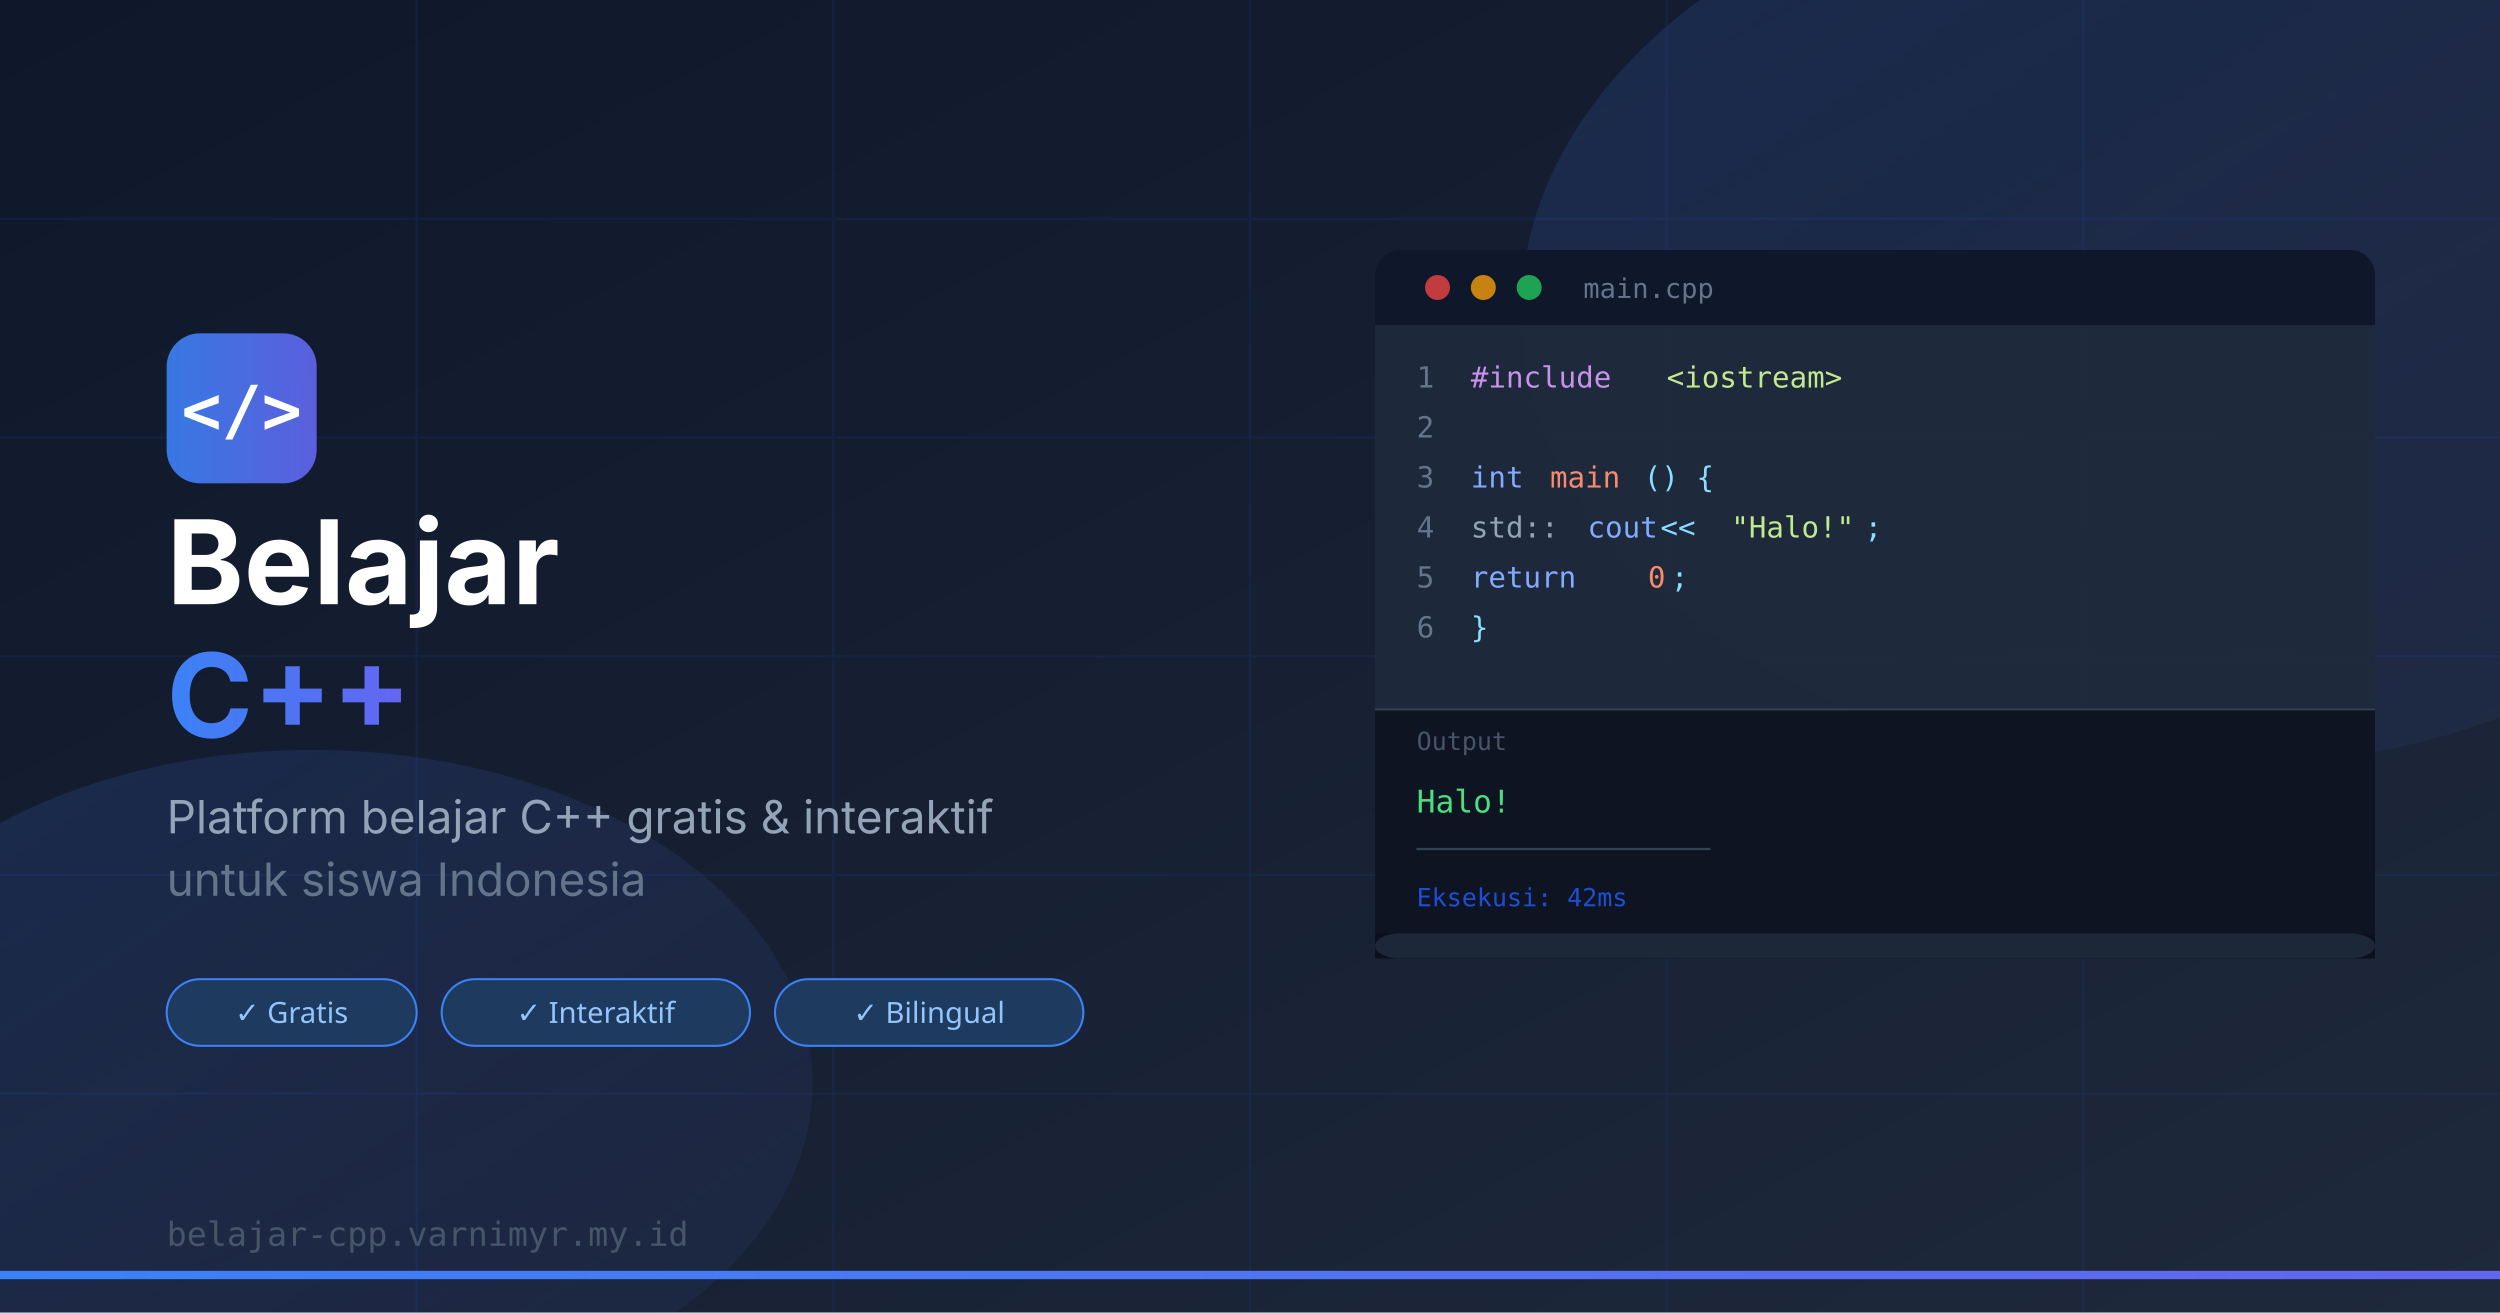
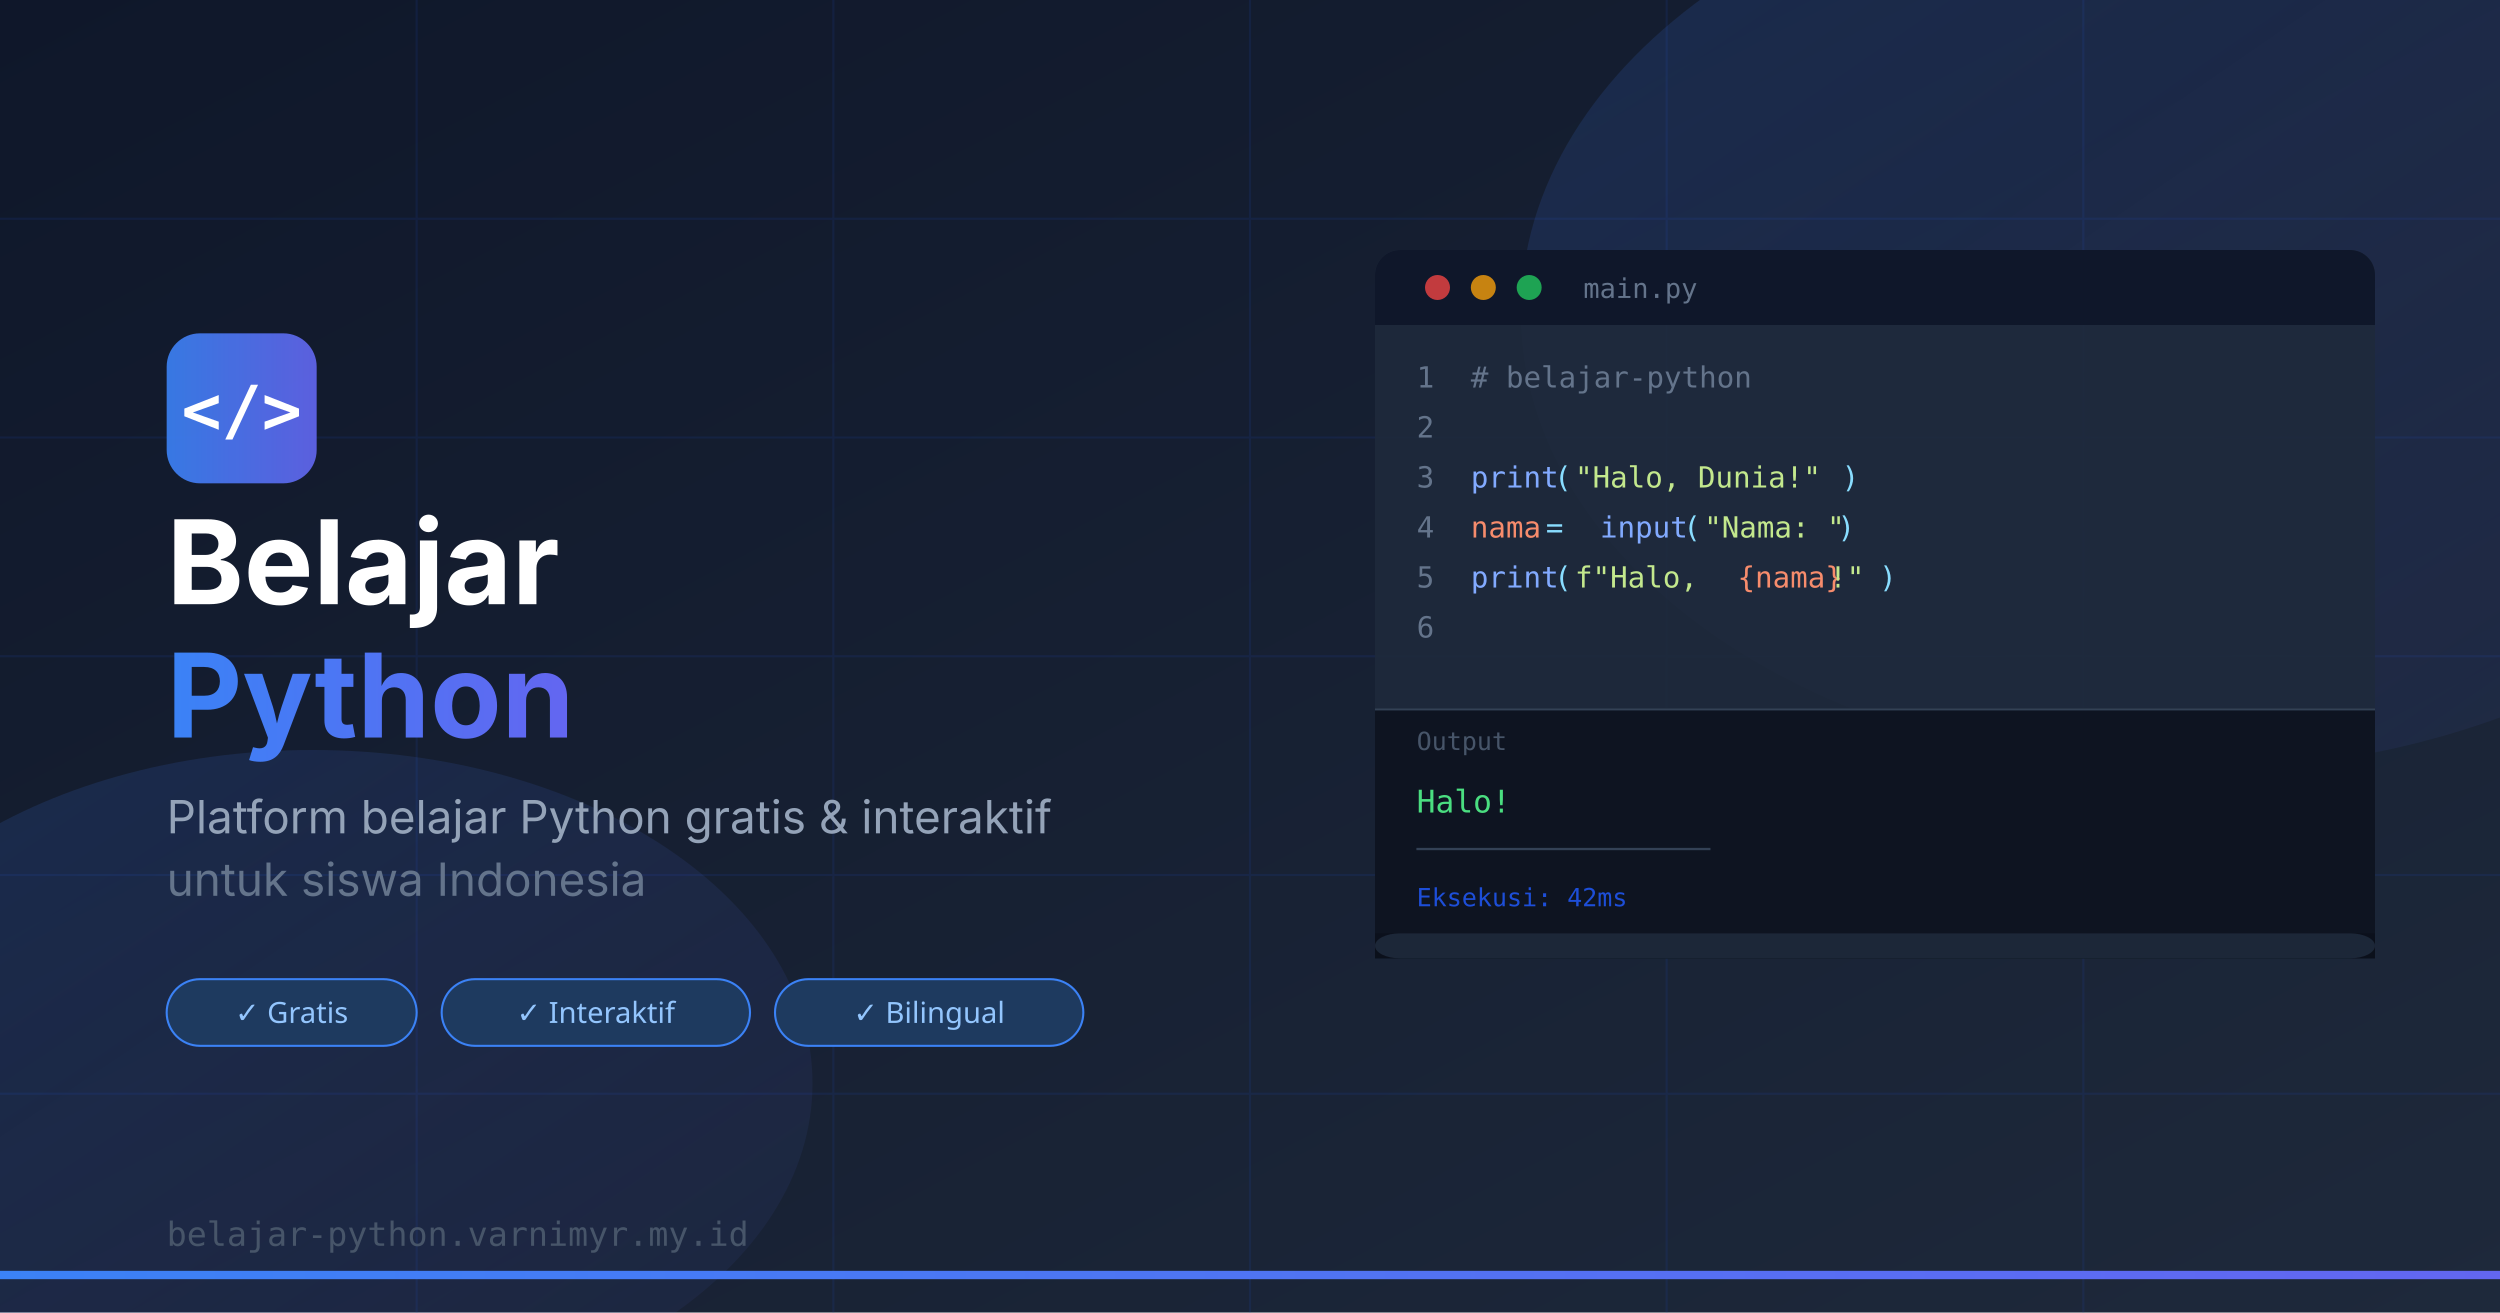
<svg xmlns="http://www.w3.org/2000/svg" width="1200" height="630" viewBox="0 0 1200 630">
  <defs>
    <linearGradient id="bg" x1="0%" y1="0%" x2="100%" y2="100%">
      <stop offset="0%" style="stop-color:#0f172a" />
      <stop offset="100%" style="stop-color:#1e293b" />
    </linearGradient>
    <linearGradient id="accent" x1="0%" y1="0%" x2="100%" y2="0%">
      <stop offset="0%" style="stop-color:#3b82f6" />
      <stop offset="100%" style="stop-color:#6366f1" />
    </linearGradient>
    <linearGradient id="glow" x1="0%" y1="0%" x2="100%" y2="100%">
      <stop offset="0%" style="stop-color:#3b82f6;stop-opacity:0.15" />
      <stop offset="100%" style="stop-color:#6366f1;stop-opacity:0.05" />
    </linearGradient>
  </defs>
  <rect width="1200" height="630" fill="url(#bg)" />
  <g stroke="#1e40af" stroke-width="1" opacity="0.15">
    <line x1="0" y1="105" x2="1200" y2="105" />
    <line x1="0" y1="210" x2="1200" y2="210" />
    <line x1="0" y1="315" x2="1200" y2="315" />
    <line x1="0" y1="420" x2="1200" y2="420" />
    <line x1="0" y1="525" x2="1200" y2="525" />
    <line x1="200" y1="0" x2="200" y2="630" />
    <line x1="400" y1="0" x2="400" y2="630" />
    <line x1="600" y1="0" x2="600" y2="630" />
    <line x1="800" y1="0" x2="800" y2="630" />
    <line x1="1000" y1="0" x2="1000" y2="630" />
  </g>
  <ellipse cx="1050" cy="150" rx="320" ry="220" fill="url(#glow)" />
  <ellipse cx="150" cy="520" rx="240" ry="160" fill="url(#glow)" />
  <rect x="660" y="120" width="480" height="340" rx="12" fill="#1e293b" opacity="0.9" />
  <rect x="660" y="120" width="480" height="36" rx="12" fill="#0f172a" />
  <rect x="660" y="144" width="480" height="12" fill="#0f172a" />
  <circle cx="690" cy="138" r="6" fill="#ef4444" opacity="0.8" />
  <circle cx="712" cy="138" r="6" fill="#f59e0b" opacity="0.8" />
  <circle cx="734" cy="138" r="6" fill="#22c55e" opacity="0.8" />
-   <text x="760" y="143" font-family="monospace" font-size="13" fill="#64748b">main.cpp</text>
+   <text x="760" y="143" font-family="monospace" font-size="13" fill="#64748b">main.py</text>
  <text x="680" y="186" font-family="monospace" font-size="14" fill="#64748b">1</text>
-   <text x="706" y="186" font-family="monospace" font-size="14" fill="#c792ea">#include </text>
-   <text x="800" y="186" font-family="monospace" font-size="14" fill="#c3e88d">&lt;iostream&gt;</text>
+   <text x="706" y="186" font-family="monospace" font-size="14" fill="#64748b"># belajar-python</text>
  <text x="680" y="210" font-family="monospace" font-size="14" fill="#64748b">2</text>
  <text x="680" y="234" font-family="monospace" font-size="14" fill="#64748b">3</text>
-   <text x="706" y="234" font-family="monospace" font-size="14" fill="#82aaff">int </text>
-   <text x="744" y="234" font-family="monospace" font-size="14" fill="#f78c6c">main</text>
-   <text x="789" y="234" font-family="monospace" font-size="14" fill="#89ddff">() {</text>
+   <text x="706" y="234" font-family="monospace" font-size="14" fill="#82aaff">print</text>
+   <text x="746" y="234" font-family="monospace" font-size="14" fill="#89ddff">(</text>
+   <text x="756" y="234" font-family="monospace" font-size="14" fill="#c3e88d">"Halo, Dunia!"</text>
+   <text x="884" y="234" font-family="monospace" font-size="14" fill="#89ddff">)</text>
  <text x="680" y="258" font-family="monospace" font-size="14" fill="#64748b">4</text>
-   <text x="706" y="258" font-family="monospace" font-size="14" fill="#94a3b8">    std::</text>
-   <text x="762" y="258" font-family="monospace" font-size="14" fill="#82aaff">cout</text>
-   <text x="797" y="258" font-family="monospace" font-size="14" fill="#89ddff"> &lt;&lt; </text>
-   <text x="831" y="258" font-family="monospace" font-size="14" fill="#c3e88d">"Halo!"</text>
-   <text x="895" y="258" font-family="monospace" font-size="14" fill="#89ddff">;</text>
+   <text x="706" y="258" font-family="monospace" font-size="14" fill="#f78c6c">nama</text>
+   <text x="742" y="258" font-family="monospace" font-size="14" fill="#89ddff"> = </text>
+   <text x="768" y="258" font-family="monospace" font-size="14" fill="#82aaff">input</text>
+   <text x="808" y="258" font-family="monospace" font-size="14" fill="#89ddff">(</text>
+   <text x="818" y="258" font-family="monospace" font-size="14" fill="#c3e88d">"Nama: "</text>
+   <text x="882" y="258" font-family="monospace" font-size="14" fill="#89ddff">)</text>
  <text x="680" y="282" font-family="monospace" font-size="14" fill="#64748b">5</text>
-   <text x="706" y="282" font-family="monospace" font-size="14" fill="#82aaff">    return </text>
-   <text x="791" y="282" font-family="monospace" font-size="14" fill="#f78c6c">0</text>
-   <text x="802" y="282" font-family="monospace" font-size="14" fill="#89ddff">;</text>
+   <text x="706" y="282" font-family="monospace" font-size="14" fill="#82aaff">print</text>
+   <text x="746" y="282" font-family="monospace" font-size="14" fill="#89ddff">(</text>
+   <text x="756" y="282" font-family="monospace" font-size="14" fill="#c3e88d">f"Halo, </text>
+   <text x="834" y="282" font-family="monospace" font-size="14" fill="#f78c6c">{nama}</text>
+   <text x="878" y="282" font-family="monospace" font-size="14" fill="#c3e88d">!"</text>
+   <text x="902" y="282" font-family="monospace" font-size="14" fill="#89ddff">)</text>
  <text x="680" y="306" font-family="monospace" font-size="14" fill="#64748b">6</text>
-   <text x="706" y="306" font-family="monospace" font-size="14" fill="#89ddff">}</text>
  <rect x="660" y="340" width="480" height="120" rx="0" fill="#0a0f1a" opacity="0.8" />
  <rect x="660" y="340" width="480" height="1" fill="#334155" />
  <text x="680" y="360" font-family="monospace" font-size="12" fill="#475569">Output</text>
  <text x="680" y="390" font-family="monospace" font-size="15" fill="#4ade80">Halo!</text>
  <text x="680" y="412" font-family="monospace" font-size="13" fill="#334155">──────────────────</text>
  <text x="680" y="435" font-family="monospace" font-size="12" fill="#1d4ed8">Eksekusi: 42ms</text>
  <rect x="660" y="448" width="480" height="12" rx="0" ry="0" fill="#0a0f1a" opacity="0.8" />
  <rect x="660" y="448" width="480" height="12" rx="12" fill="#1e293b" opacity="0.9" />
  <rect x="80" y="160" width="72" height="72" rx="16" fill="url(#accent)" opacity="0.9" />
  <text x="116" y="208" font-family="monospace" font-weight="bold" font-size="32" fill="white" text-anchor="middle">&lt;/&gt;</text>
  <text x="80" y="290" font-family="system-ui, -apple-system, sans-serif" font-weight="700" font-size="56" fill="white">Belajar</text>
-   <text x="80" y="354" font-family="system-ui, -apple-system, sans-serif" font-weight="700" font-size="56" fill="url(#accent)">C++</text>
-   <text x="80" y="400" font-family="system-ui, -apple-system, sans-serif" font-size="22" fill="#94a3b8">Platform belajar C++ gratis &amp; interaktif</text>
+   <text x="80" y="354" font-family="system-ui, -apple-system, sans-serif" font-weight="700" font-size="56" fill="url(#accent)">Python</text>
+   <text x="80" y="400" font-family="system-ui, -apple-system, sans-serif" font-size="22" fill="#94a3b8">Platform belajar Python gratis &amp; interaktif</text>
  <text x="80" y="430" font-family="system-ui, -apple-system, sans-serif" font-size="22" fill="#64748b">untuk siswa Indonesia</text>
  <rect x="80" y="470" width="120" height="32" rx="16" fill="#1e3a5f" stroke="#3b82f6" stroke-width="1" />
  <text x="140" y="491" font-family="system-ui, sans-serif" font-size="14" fill="#93c5fd" text-anchor="middle">✓ Gratis</text>
  <rect x="212" y="470" width="148" height="32" rx="16" fill="#1e3a5f" stroke="#3b82f6" stroke-width="1" />
  <text x="286" y="491" font-family="system-ui, sans-serif" font-size="14" fill="#93c5fd" text-anchor="middle">✓ Interaktif</text>
  <rect x="372" y="470" width="148" height="32" rx="16" fill="#1e3a5f" stroke="#3b82f6" stroke-width="1" />
  <text x="446" y="491" font-family="system-ui, sans-serif" font-size="14" fill="#93c5fd" text-anchor="middle">✓ Bilingual</text>
  <rect x="0" y="610" width="1200" height="4" fill="url(#accent)" />
-   <text x="80" y="598" font-family="monospace" font-size="16" fill="#475569">belajar-cpp.varnimyr.my.id</text>
+   <text x="80" y="598" font-family="monospace" font-size="16" fill="#475569">belajar-python.varnimyr.my.id</text>
</svg>
